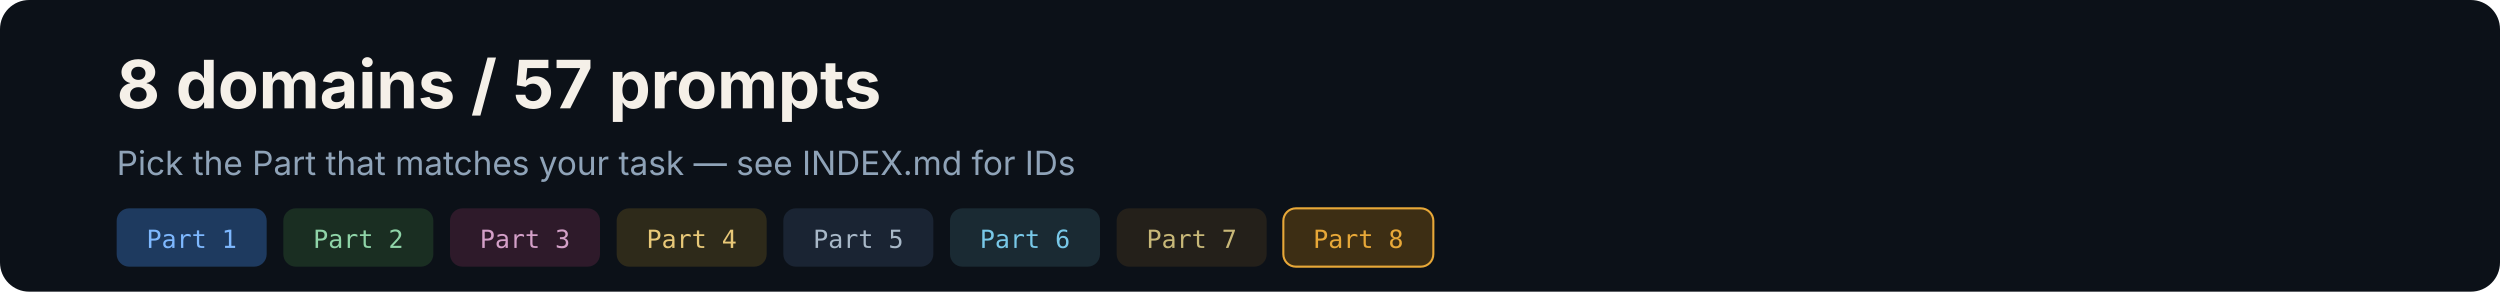
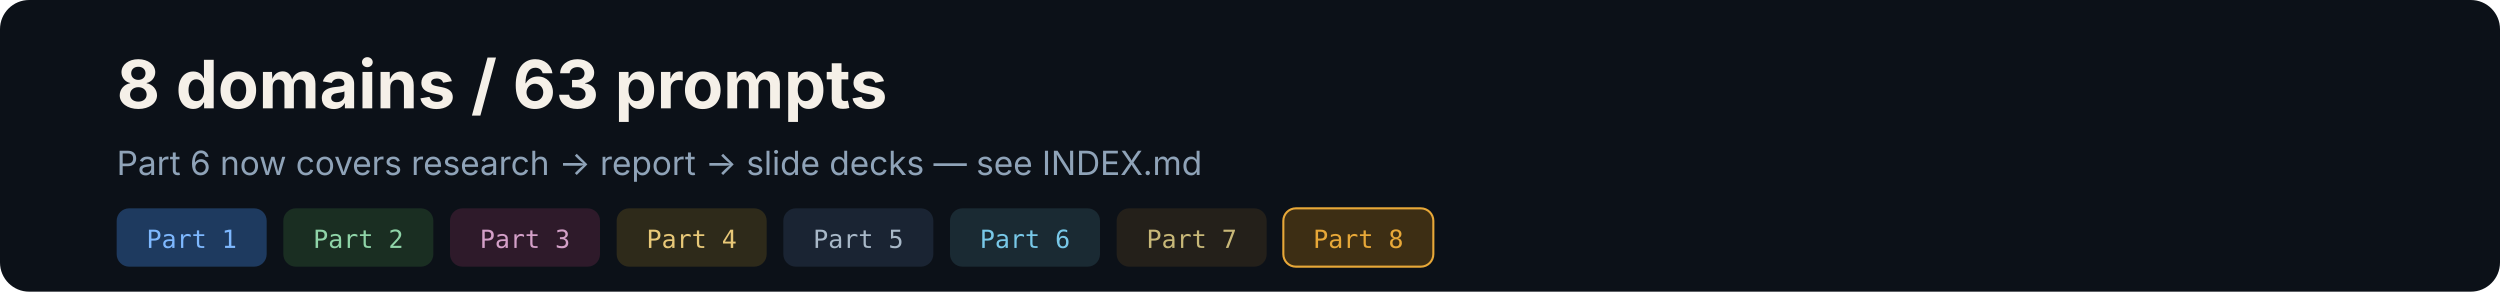
<svg xmlns="http://www.w3.org/2000/svg" width="1200" height="140" viewBox="0 0 1200 140" role="img" aria-labelledby="title desc">
  <rect width="1200" height="140" rx="14" fill="#0c1118" />
-   <text x="56" y="52" fill="#f5f0e8" font-family="-apple-system, BlinkMacSystemFont, Segoe UI, PingFang SC, sans-serif" font-size="32" font-weight="700">8 domains / 57 prompts</text>
-   <text x="56" y="84" fill="#8fa3b8" font-family="-apple-system, sans-serif" font-size="16">Pick the Part that matches your task — see INDEX.md for IDs</text>
+   <text x="56" y="52" fill="#f5f0e8" font-family="-apple-system, BlinkMacSystemFont, Segoe UI, PingFang SC, sans-serif" font-size="32" font-weight="700">8 domains / 63 prompts</text>
+   <text x="56" y="84" fill="#8fa3b8" font-family="-apple-system, sans-serif" font-size="16">Part 6 now covers research → report → slide decks — see INDEX.md</text>
  <g transform="translate(56 100)">
    <rect x="0" y="0" width="72" height="28" rx="6" fill="#1e3a5f" />
    <text x="36" y="19" fill="#7eb8ff" font-family="ui-monospace, monospace" font-size="12" text-anchor="middle">Part 1</text>
    <rect x="80" y="0" width="72" height="28" rx="6" fill="#1a2e22" />
    <text x="116" y="19" fill="#8fd4a8" font-family="ui-monospace, monospace" font-size="12" text-anchor="middle">Part 2</text>
    <rect x="160" y="0" width="72" height="28" rx="6" fill="#2e1a2a" />
    <text x="196" y="19" fill="#d4a0c8" font-family="ui-monospace, monospace" font-size="12" text-anchor="middle">Part 3</text>
    <rect x="240" y="0" width="72" height="28" rx="6" fill="#2e2a1a" />
    <text x="276" y="19" fill="#e8c878" font-family="ui-monospace, monospace" font-size="12" text-anchor="middle">Part 4</text>
    <rect x="320" y="0" width="72" height="28" rx="6" fill="#1a2433" />
    <text x="356" y="19" fill="#a8b8c8" font-family="ui-monospace, monospace" font-size="12" text-anchor="middle">Part 5</text>
    <rect x="400" y="0" width="72" height="28" rx="6" fill="#1a2a33" />
    <text x="436" y="19" fill="#78c8e8" font-family="ui-monospace, monospace" font-size="12" text-anchor="middle">Part 6</text>
    <rect x="480" y="0" width="72" height="28" rx="6" fill="#24201a" />
    <text x="516" y="19" fill="#c8b878" font-family="ui-monospace, monospace" font-size="12" text-anchor="middle">Part 7</text>
    <rect x="560" y="0" width="72" height="28" rx="6" fill="#3d2e14" stroke="#e8a838" stroke-width="1" />
    <text x="596" y="19" fill="#e8a838" font-family="ui-monospace, monospace" font-size="12" text-anchor="middle">Part 8</text>
  </g>
</svg>
